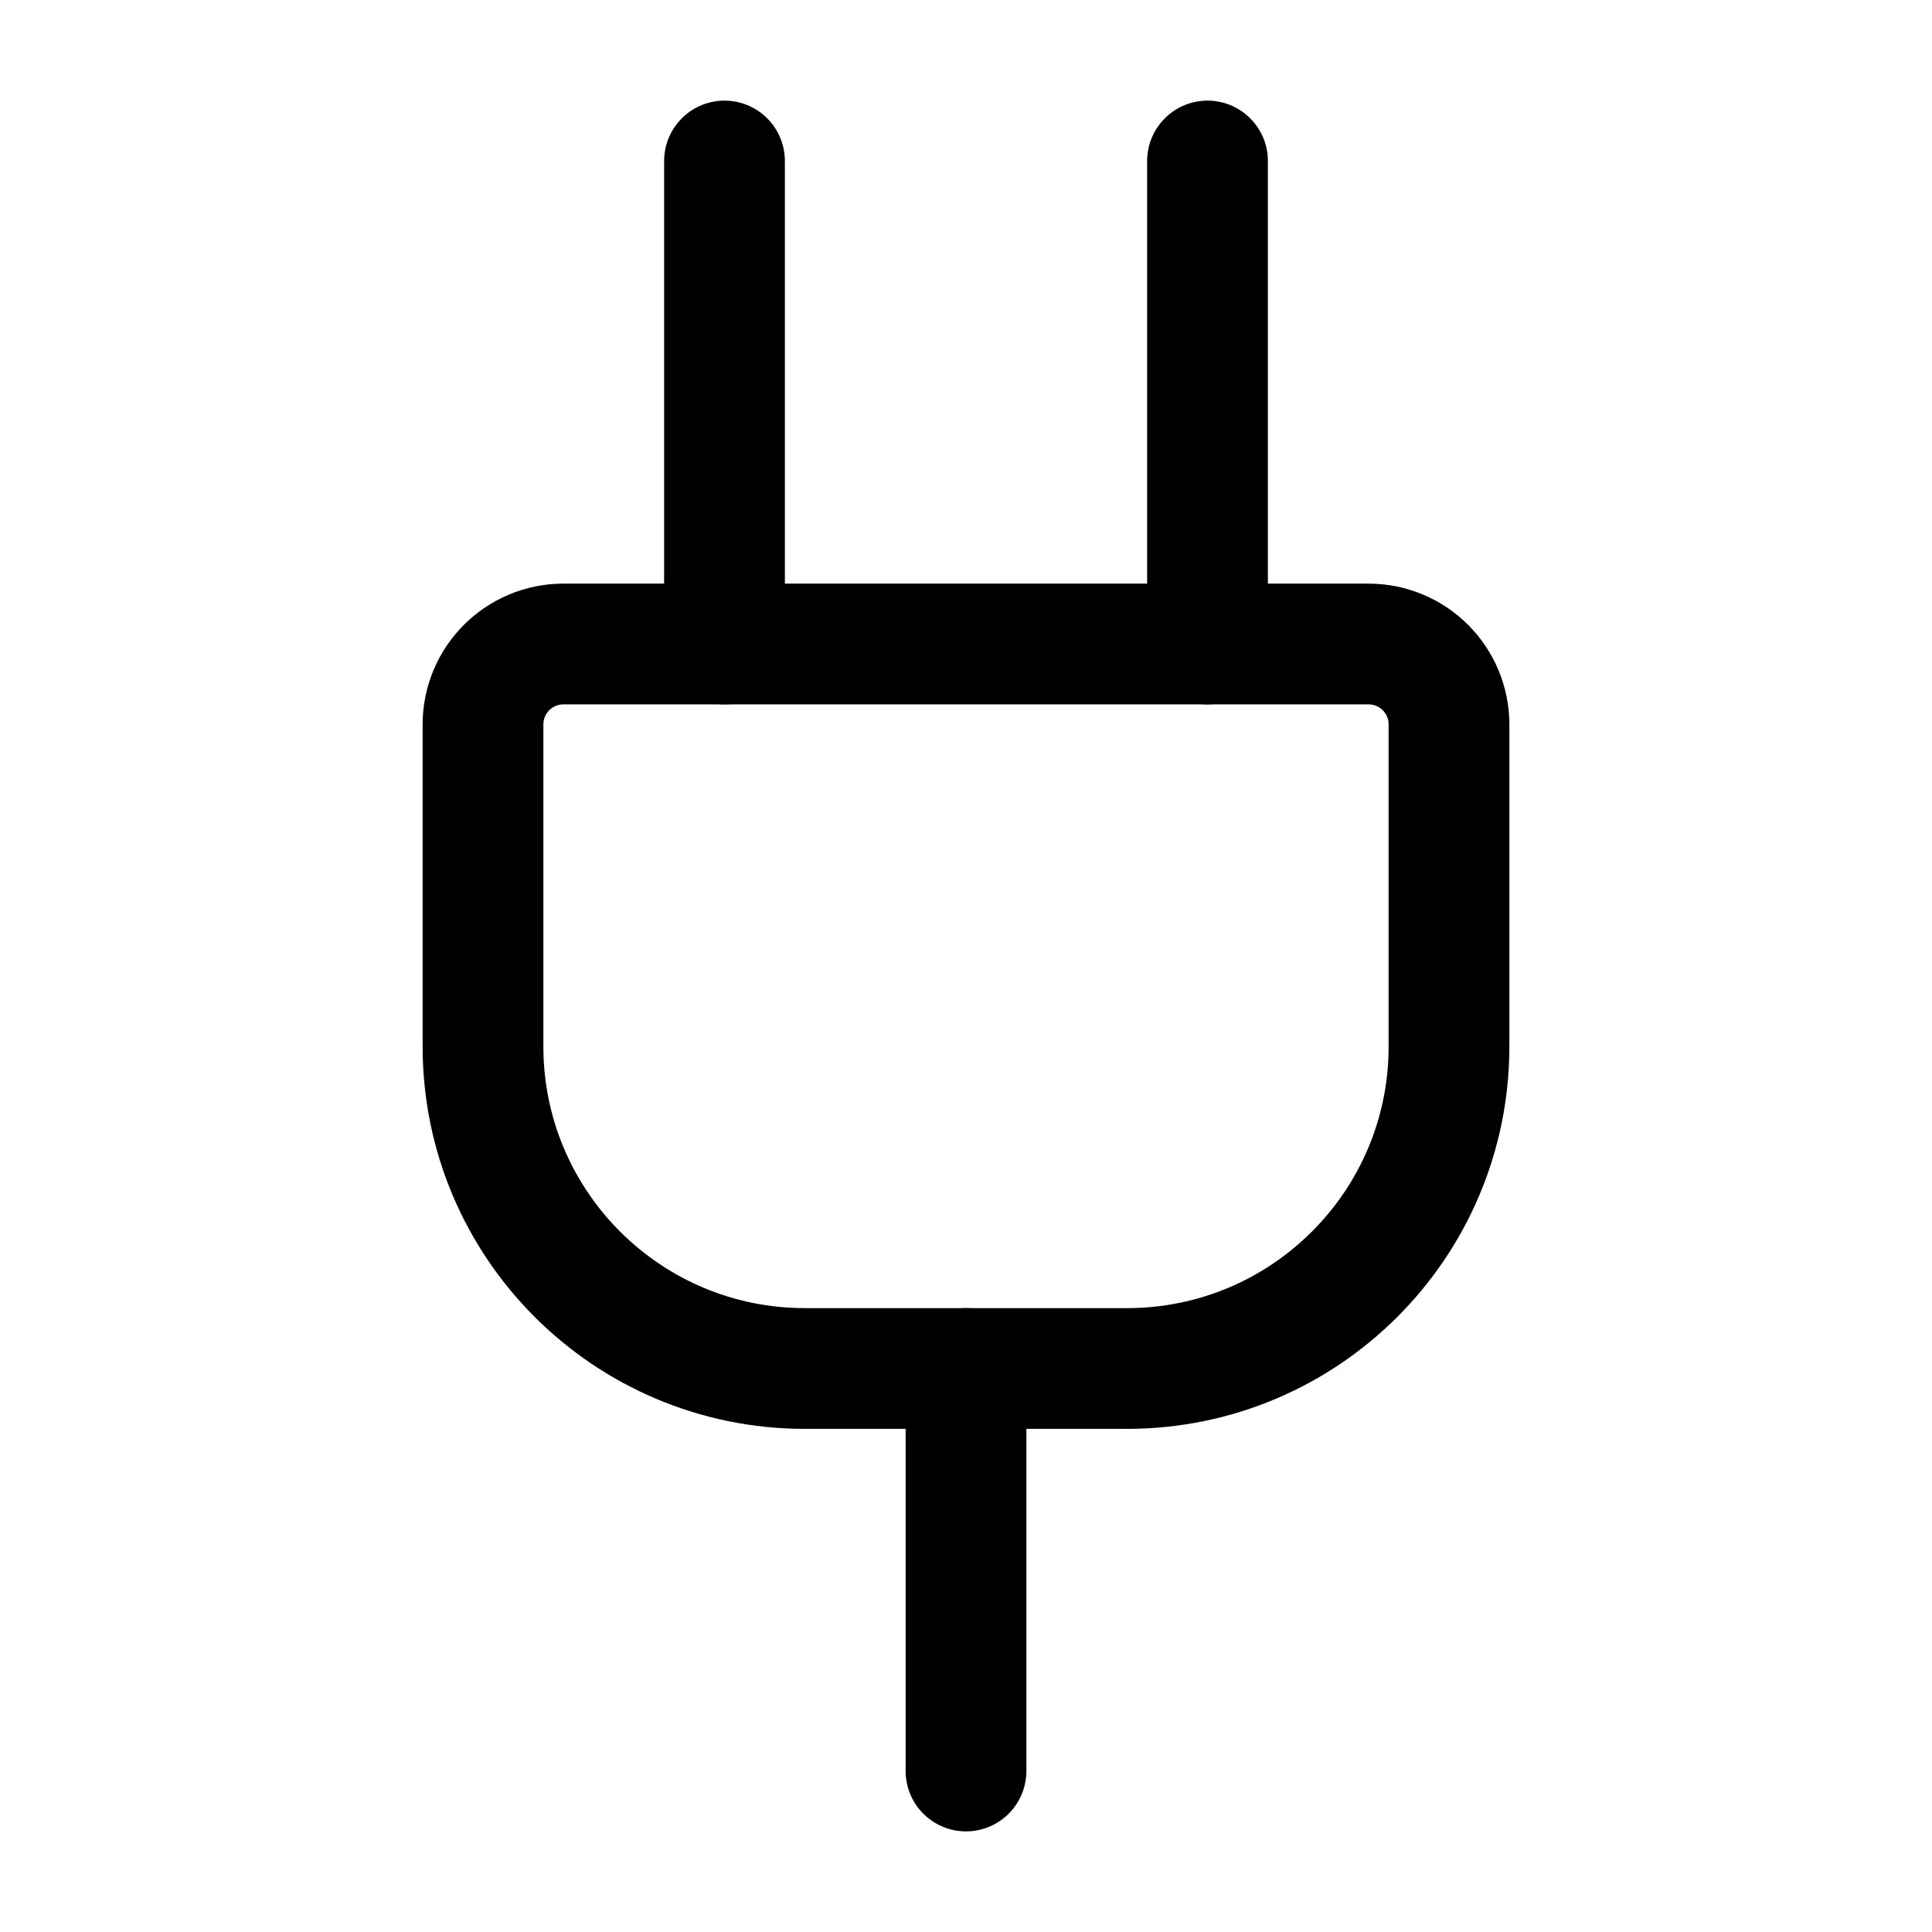
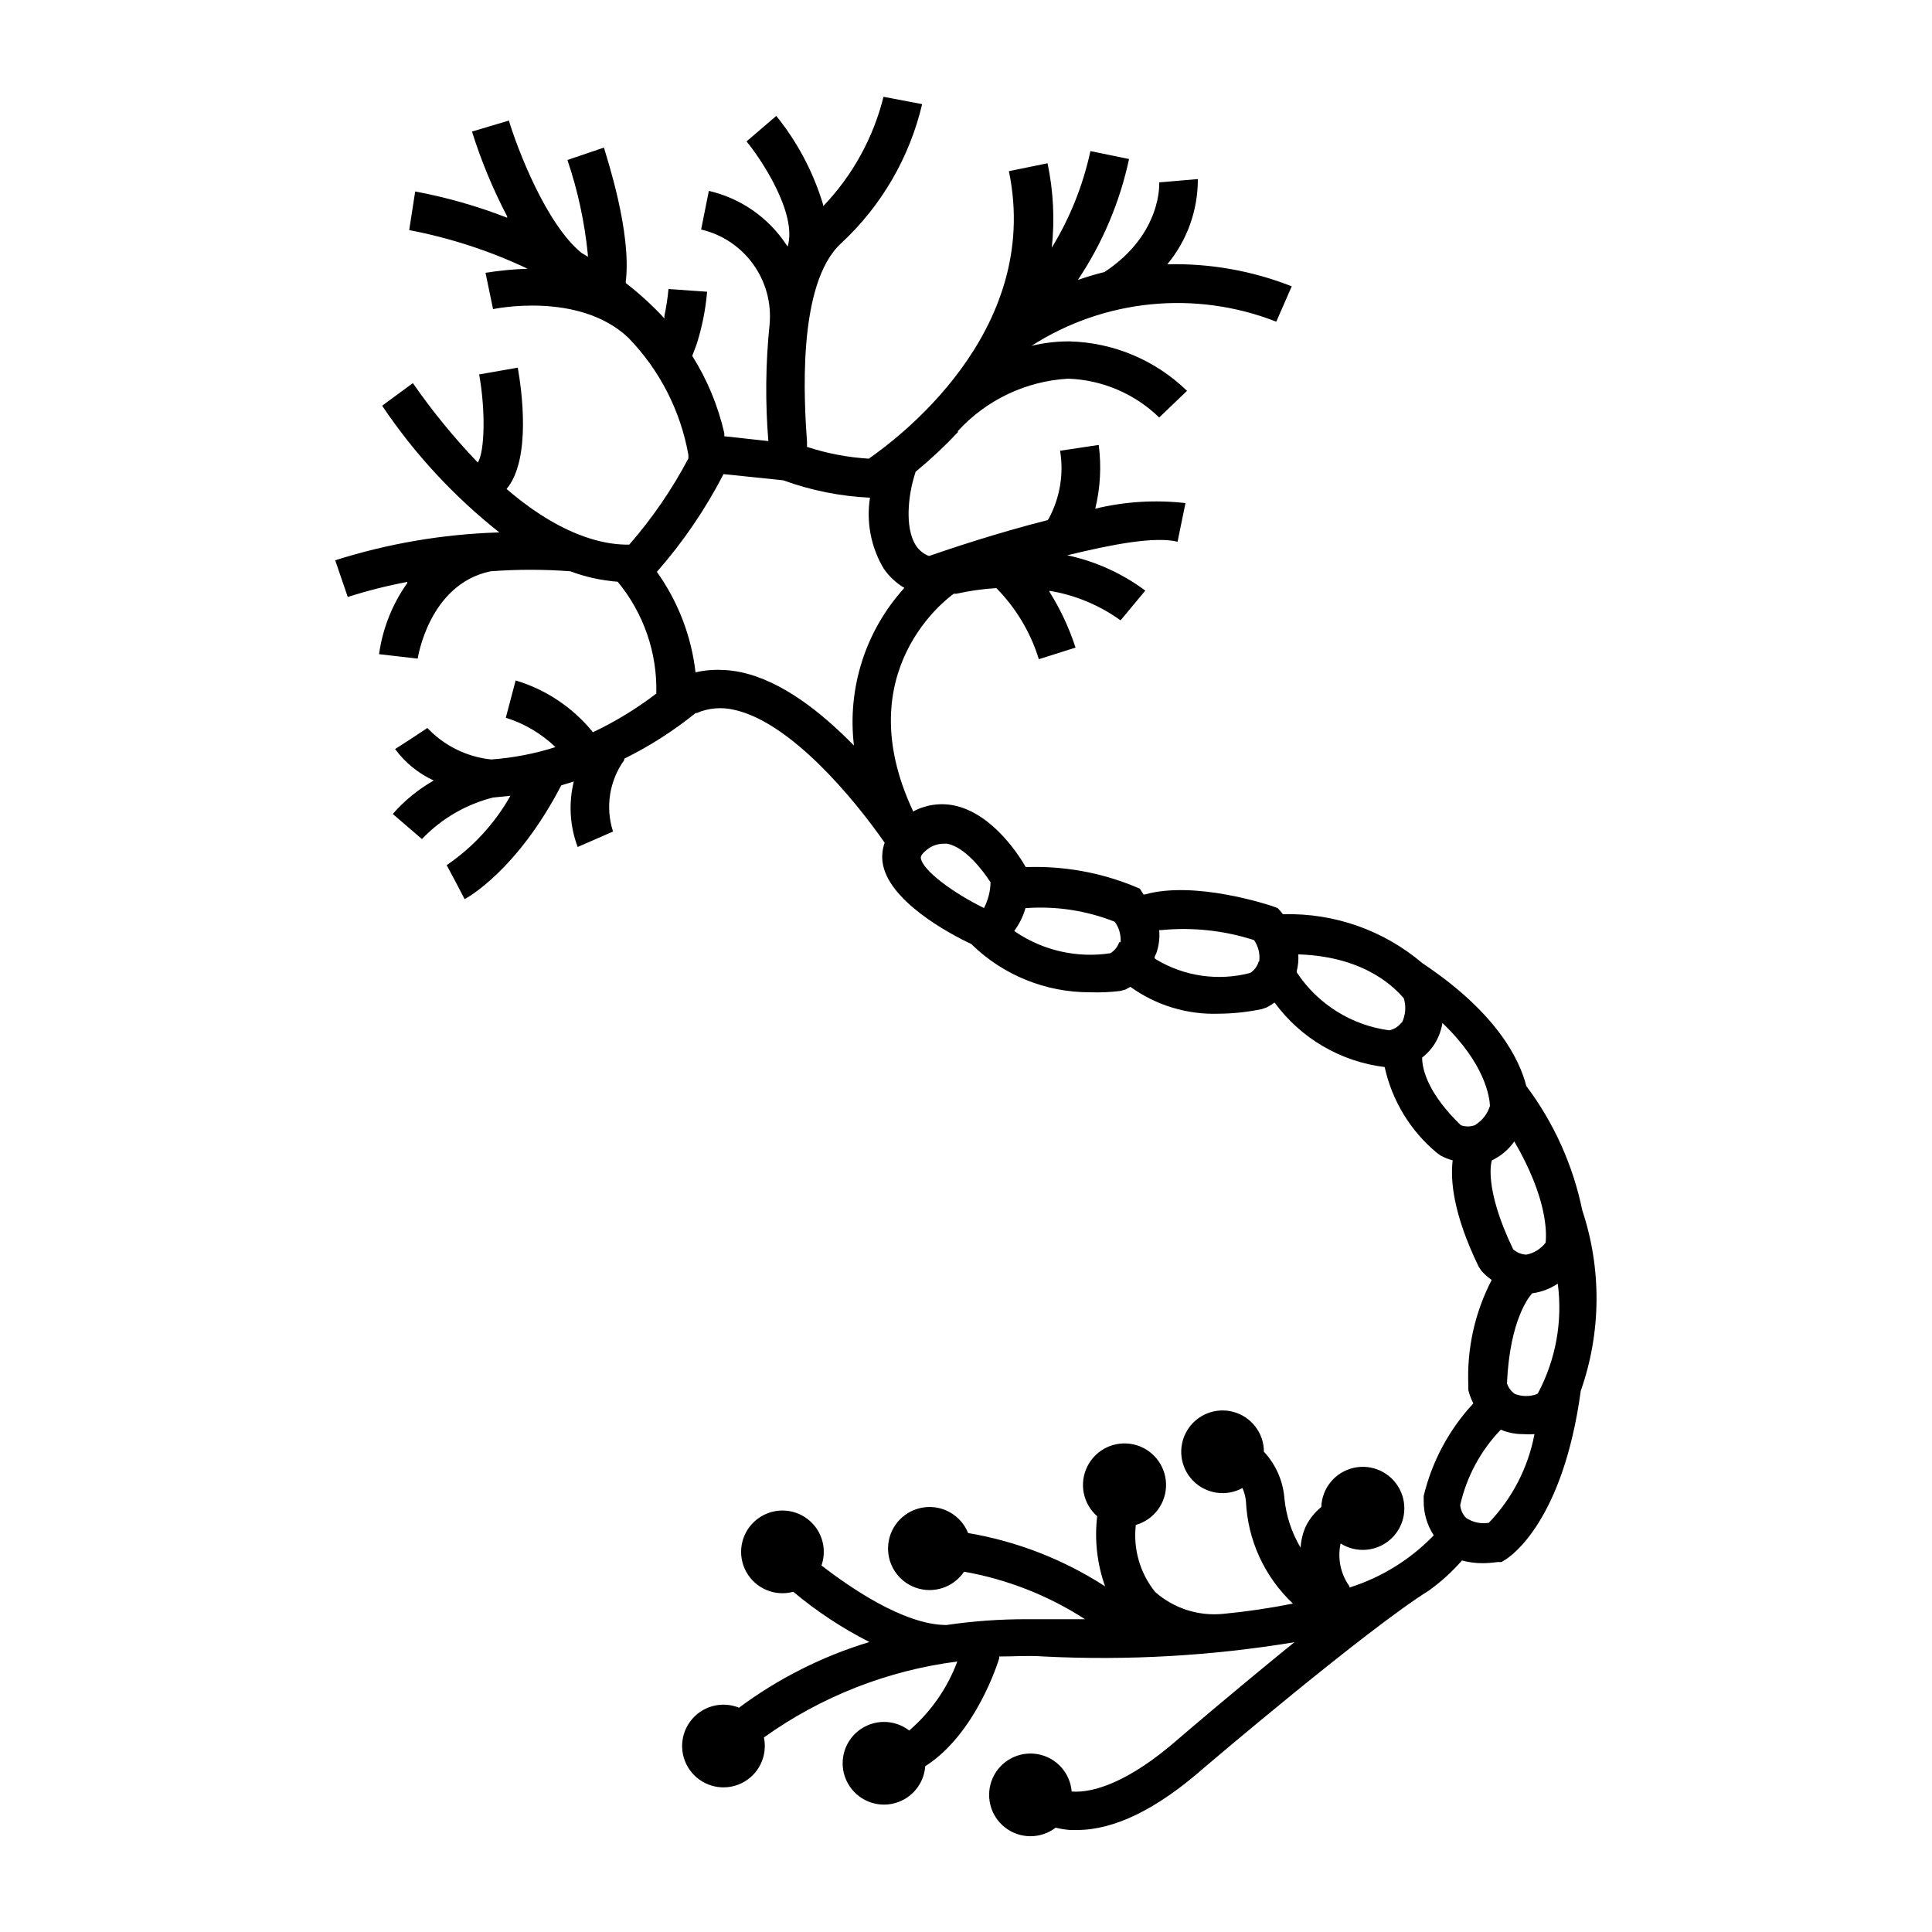
- <svg xmlns="http://www.w3.org/2000/svg" viewBox="0 0 24 24">
-   <g fill="none" stroke="currentColor" stroke-width="1.5" stroke-linecap="round" stroke-linejoin="round">
-     <path d="M12 22v-5" />
-     <path d="M15 8V2" />
-     <path d="M17 8a1 1 0 0 1 1 1v4a4 4 0 0 1-4 4h-4a4 4 0 0 1-4-4V9a1 1 0 0 1 1-1z" />
-     <path d="M9 8V2" />
-   </g>
+ <svg xmlns="http://www.w3.org/2000/svg" t="1791728805100" class="icon" viewBox="0 0 1024 1024" version="1.1" p-id="19027" width="200" height="200">
+   <path d="M561.766 163.328l-14.848-14.131" fill="#231F20" p-id="19028" />
+   <path d="M597.197 327.885l6.451-7.885-6.451 7.885zM838.656 641.536a165.376 165.376 0 0 0-29.696-65.946c-3.584-14.131-15.565-38.502-54.067-64.41l-0.922-0.614a109.158 109.158 0 0 0-73.421-26.01h-0.614l-0.922-1.229-1.843-2.048-2.867-1.024c-1.536-0.512-40.96-13.722-67.584-6.144h-0.614L604.16 471.04l-2.867-1.229a138.24 138.24 0 0 0-56.73-10.24h-0.922c-2.56-4.608-16.998-28.365-37.99-32.666a32.154 32.154 0 0 0-21.811 3.277v-0.512c-34.816-74.342 19.251-113.254 21.709-114.995h1.434a134.554 134.554 0 0 1 21.094-2.97 92.16 92.16 0 0 1 22.528 37.683l19.456-6.144a133.12 133.12 0 0 0-13.824-29.594v-0.512A88.883 88.883 0 0 1 593.92 328.806l6.554-7.885 6.554-7.885a106.394 106.394 0 0 0-40.96-18.637h-0.717c23.757-5.837 46.694-10.24 58.778-7.27l4.198-20.48a136.704 136.704 0 0 0-47.821 2.97 92.16 92.16 0 0 0 1.843-33.792l-20.48 3.072a56.422 56.422 0 0 1-6.042 36.045l-0.512 0.717c-27.136 6.861-52.634 15.462-62.669 18.944h-0.512a14.643 14.643 0 0 1-6.451-5.12c-6.861-10.24-3.482-28.774-1.638-35.226l1.229-4.198 0.614-0.512a239.002 239.002 0 0 0 21.811-20.48v-0.614a85.914 85.914 0 0 1 58.47-27.75A72.909 72.909 0 0 1 614.4 221.286l14.746-14.131a92.672 92.672 0 0 0-62.464-26.214 84.48 84.48 0 0 0-19.968 2.355 143.36 143.36 0 0 1 129.741-12.8l8.192-18.739a168.243 168.243 0 0 0-65.946-11.674A70.349 70.349 0 0 0 634.88 94.925l-20.48 1.741s1.843 27.136-28.979 47.514c-4.71 1.126-9.421 2.56-14.131 4.198a184.934 184.934 0 0 0 27.136-64.102l-20.48-4.198a164.659 164.659 0 0 1-20.48 51.2 142.234 142.234 0 0 0-2.253-44.749l-20.48 4.198c17.92 86.323-61.44 143.36-74.24 152.371a129.741 129.741 0 0 1-32.768-6.246v-2.662c-1.434-20.48-5.632-83.763 18.227-105.37a146.33 146.33 0 0 0 42.803-73.626l-20.48-3.891a128.512 128.512 0 0 1-31.949 57.958v-0.614A137.626 137.626 0 0 0 411.443 61.44l-15.77 13.517c7.578 9.114 27.034 38.195 21.811 55.706l-0.819-1.126a67.277 67.277 0 0 0-40.96-28.365l-4.096 20.48a47.206 47.206 0 0 1 36.25 50.688 334.95 334.95 0 0 0-0.614 61.44l-23.347-2.56v-1.638a132.301 132.301 0 0 0-16.998-40.96l2.253-5.939a127.386 127.386 0 0 0 5.632-28.058l-20.48-1.434a115.405 115.405 0 0 1-2.15 14.131v1.434a168.858 168.858 0 0 0-20.48-18.739v-0.922c3.174-26.112-10.24-65.946-11.571-70.861l-19.354 6.554a225.28 225.28 0 0 1 10.854 50.483v0.819l-3.379-2.048c-18.842-15.258-34.099-55.501-38.502-70.144l-19.558 5.837a273.613 273.613 0 0 0 18.637 44.954v0.717a271.36 271.36 0 0 0-48.742-13.926l-3.174 20.48a261.222 261.222 0 0 1 62.771 20.48 178.483 178.483 0 0 0-22.323 2.15l3.994 19.251s45.363-9.728 71.68 15.155a118.989 118.989 0 0 1 31.846 62.054v1.946a239.411 239.411 0 0 1-31.334 45.67h-0.717c-7.987 0-31.437-1.229-64.307-29.491 13.21-15.872 7.987-52.634 5.939-64.307l-20.48 3.584c3.482 19.354 2.97 40.96-0.717 46.694a344.883 344.883 0 0 1-34.406-42.086L202.547 215.04a295.731 295.731 0 0 0 62.157 67.174h-0.819A318.566 318.566 0 0 0 177.664 296.96l6.656 19.456a263.885 263.885 0 0 1 31.539-7.987v0.614a85.299 85.299 0 0 0-14.95 37.683l20.48 2.355s5.837-39.424 38.605-46.285a280.883 280.883 0 0 1 42.291 0 90.624 90.624 0 0 0 25.088 5.53 89.19 89.19 0 0 1 20.48 59.29 187.597 187.597 0 0 1-33.587 20.48 83.558 83.558 0 0 0-40.96-27.443l-5.222 19.763a66.56 66.56 0 0 1 26.317 15.565 147.251 147.251 0 0 1-33.997 6.554 54.17 54.17 0 0 1-33.894-16.691l-8.499 5.632 8.602-5.53-8.602 5.53-8.602 5.53a52.736 52.736 0 0 0 20.48 16.691 83.661 83.661 0 0 0-21.709 17.715l15.462 13.312a78.336 78.336 0 0 1 37.683-22.016l9.216-0.922a109.67 109.67 0 0 1-33.792 36.762l4.813 9.011-4.71-9.011 4.71 9.011 4.71 9.011c1.126-0.614 27.648-14.95 51.2-60.314l6.656-2.048a58.778 58.778 0 0 0 2.048 34.714l18.739-8.192a42.598 42.598 0 0 1 5.939-37.888v-0.717A203.059 203.059 0 0 0 368.64 377.958h0.512a31.642 31.642 0 0 1 19.968-1.741c30.003 6.554 63.693 47.309 79.77 70.451a22.221 22.221 0 0 0-1.126 10.24c2.662 20.48 35.738 38.195 47.002 43.418a89.395 89.395 0 0 0 63.078 25.6 100.045 100.045 0 0 0 16.077-0.717l2.56-0.717 2.662-1.434a75.674 75.674 0 0 0 46.694 14.234 115.405 115.405 0 0 0 22.938-2.458l2.458-0.819a29.389 29.389 0 0 0 4.301-2.662 85.094 85.094 0 0 0 58.368 34.202 81.92 81.92 0 0 0 27.648 45.466l2.15 1.536a30.72 30.72 0 0 0 6.246 2.458c-1.229 10.24 0 27.955 13.824 56.422l1.434 2.15a30.72 30.72 0 0 0 5.427 4.813A110.899 110.899 0 0 0 778.24 734.106v2.662a31.539 31.539 0 0 0 2.662 7.066 109.773 109.773 0 0 0-26.317 49.05v2.56a33.075 33.075 0 0 0 5.325 18.33 106.496 106.496 0 0 1-44.646 27.648v-0.614a28.467 28.467 0 0 1-4.71-22.733 22.016 22.016 0 1 0-10.24-19.354 30.72 30.72 0 0 0-8.192 10.24 31.334 31.334 0 0 0-2.765 11.366 63.181 63.181 0 0 1-8.602-26.214 40.96 40.96 0 0 0-10.854-24.678 21.914 21.914 0 1 0-11.366 19.251 23.859 23.859 0 0 1 1.843 7.066A79.36 79.36 0 0 0 685.261 849.92a357.786 357.786 0 0 1-36.659 5.427 47.411 47.411 0 0 1-36.352-11.571 47.923 47.923 0 0 1-10.24-35.533 22.016 22.016 0 1 0-20.48-4.608 81.92 81.92 0 0 0 4.198 37.171 192.717 192.717 0 0 0-72.602-28.262 22.016 22.016 0 1 0-2.15 20.48 174.08 174.08 0 0 1 64.102 25.19h-30.822a290.099 290.099 0 0 0-42.598 3.072c-22.733 0-51.917-20.48-66.253-31.539a21.914 21.914 0 1 0-14.95 13.926 212.582 212.582 0 0 0 40.346 26.624 225.28 225.28 0 0 0-69.12 34.816 21.914 21.914 0 1 0 13.21 15.77A225.28 225.28 0 0 1 507.392 880.64a89.19 89.19 0 0 1-25.498 36.557 21.914 21.914 0 1 0 8.499 18.944c26.829-17.101 38.605-55.194 39.219-57.242v-0.922c7.578 0 15.462-0.614 23.654 0A622.387 622.387 0 0 0 686.08 870.4c-30.72 24.883-58.982 49.05-61.44 51.2-26.419 23.142-45.261 28.774-56.627 27.955a21.914 21.914 0 1 0-8.499 19.149 45.568 45.568 0 0 0 7.68 1.229h3.686c19.763 0 42.394-11.059 67.277-32.973 0.819-0.717 86.221-73.421 119.296-94.003a103.526 103.526 0 0 0 17.408-15.872 40.96 40.96 0 0 0 11.059 1.434 58.163 58.163 0 0 0 7.885-0.614h2.048l1.843-1.126c3.174-1.946 30.72-20.48 40.141-89.6a147.866 147.866 0 0 0 0.819-95.642zM452.608 395.162c-17.101-17.51-37.99-34.099-59.597-38.81a57.958 57.958 0 0 0-12.39-1.331 50.074 50.074 0 0 0-11.981 1.331 113.971 113.971 0 0 0-20.48-53.248 257.638 257.638 0 0 0 35.328-51.814l31.642 3.277a154.829 154.829 0 0 0 45.978 9.216 56.32 56.32 0 0 0 7.27 37.581 34.714 34.714 0 0 0 10.957 10.24 105.677 105.677 0 0 0-26.726 83.558zM521.523 481.28c-15.872-7.782-32.666-19.866-33.485-26.624 0-1.024 0.819-2.355 2.765-3.891a14.234 14.234 0 0 1 8.909-3.584h2.355c9.421 1.843 18.842 14.029 22.938 20.48a30.72 30.72 0 0 1-3.482 13.619z m71.68 18.125a10.957 10.957 0 0 1-4.71 5.837 70.861 70.861 0 0 1-50.176-11.264l-0.717-0.614a37.683 37.683 0 0 0 5.939-12.083h0.819a106.803 106.803 0 0 1 46.49 7.27 16.282 16.282 0 0 1 3.072 10.854z m73.933 10.24a10.854 10.854 0 0 1-4.506 6.042 64.922 64.922 0 0 1-49.869-7.168l-0.819-0.614q0-1.126 0.819-2.355a29.389 29.389 0 0 0 1.638-12.595h1.229a121.651 121.651 0 0 1 49.05 5.325 16.282 16.282 0 0 1 2.765 11.059z m75.571 32.461a10.957 10.957 0 0 1-6.349 3.994 69.734 69.734 0 0 1-49.05-30.72v-0.717a28.979 28.979 0 0 0 0.819-8.806h0.614c35.942 1.331 51.2 18.637 55.296 23.245a17.715 17.715 0 0 1-0.922 12.8z m39.014 54.272a11.059 11.059 0 0 1-7.475 0c-16.896-16.384-20.48-28.979-20.48-35.84a28.467 28.467 0 0 0 5.734-5.939 29.594 29.594 0 0 0 5.018-12.39c22.835 21.811 24.986 39.526 25.19 43.93a17.92 17.92 0 0 1-7.578 9.933z m8.602 18.842a30.72 30.72 0 0 0 12.288-10.24c17.408 29.901 17.203 48.128 16.589 53.658a16.896 16.896 0 0 1-10.24 6.349 11.059 11.059 0 0 1-6.963-2.867c-15.974-33.075-11.366-47.002-11.264-47.104z m22.938 145.101a92.672 92.672 0 0 1-24.166 46.797 16.794 16.794 0 0 1-11.981-2.56 10.854 10.854 0 0 1-3.174-6.861 84.48 84.48 0 0 1 21.504-39.936 30.106 30.106 0 0 0 11.878 2.355 38.195 38.195 0 0 0 6.042 0z m1.536-21.504a16.486 16.486 0 0 1-11.878 0 10.854 10.854 0 0 1-4.198-5.632c1.536-33.792 11.776-45.978 13.414-47.718a31.437 31.437 0 0 0 13.517-5.12 96.666 96.666 0 0 1-10.547 58.163z" p-id="19029" />
</svg>
